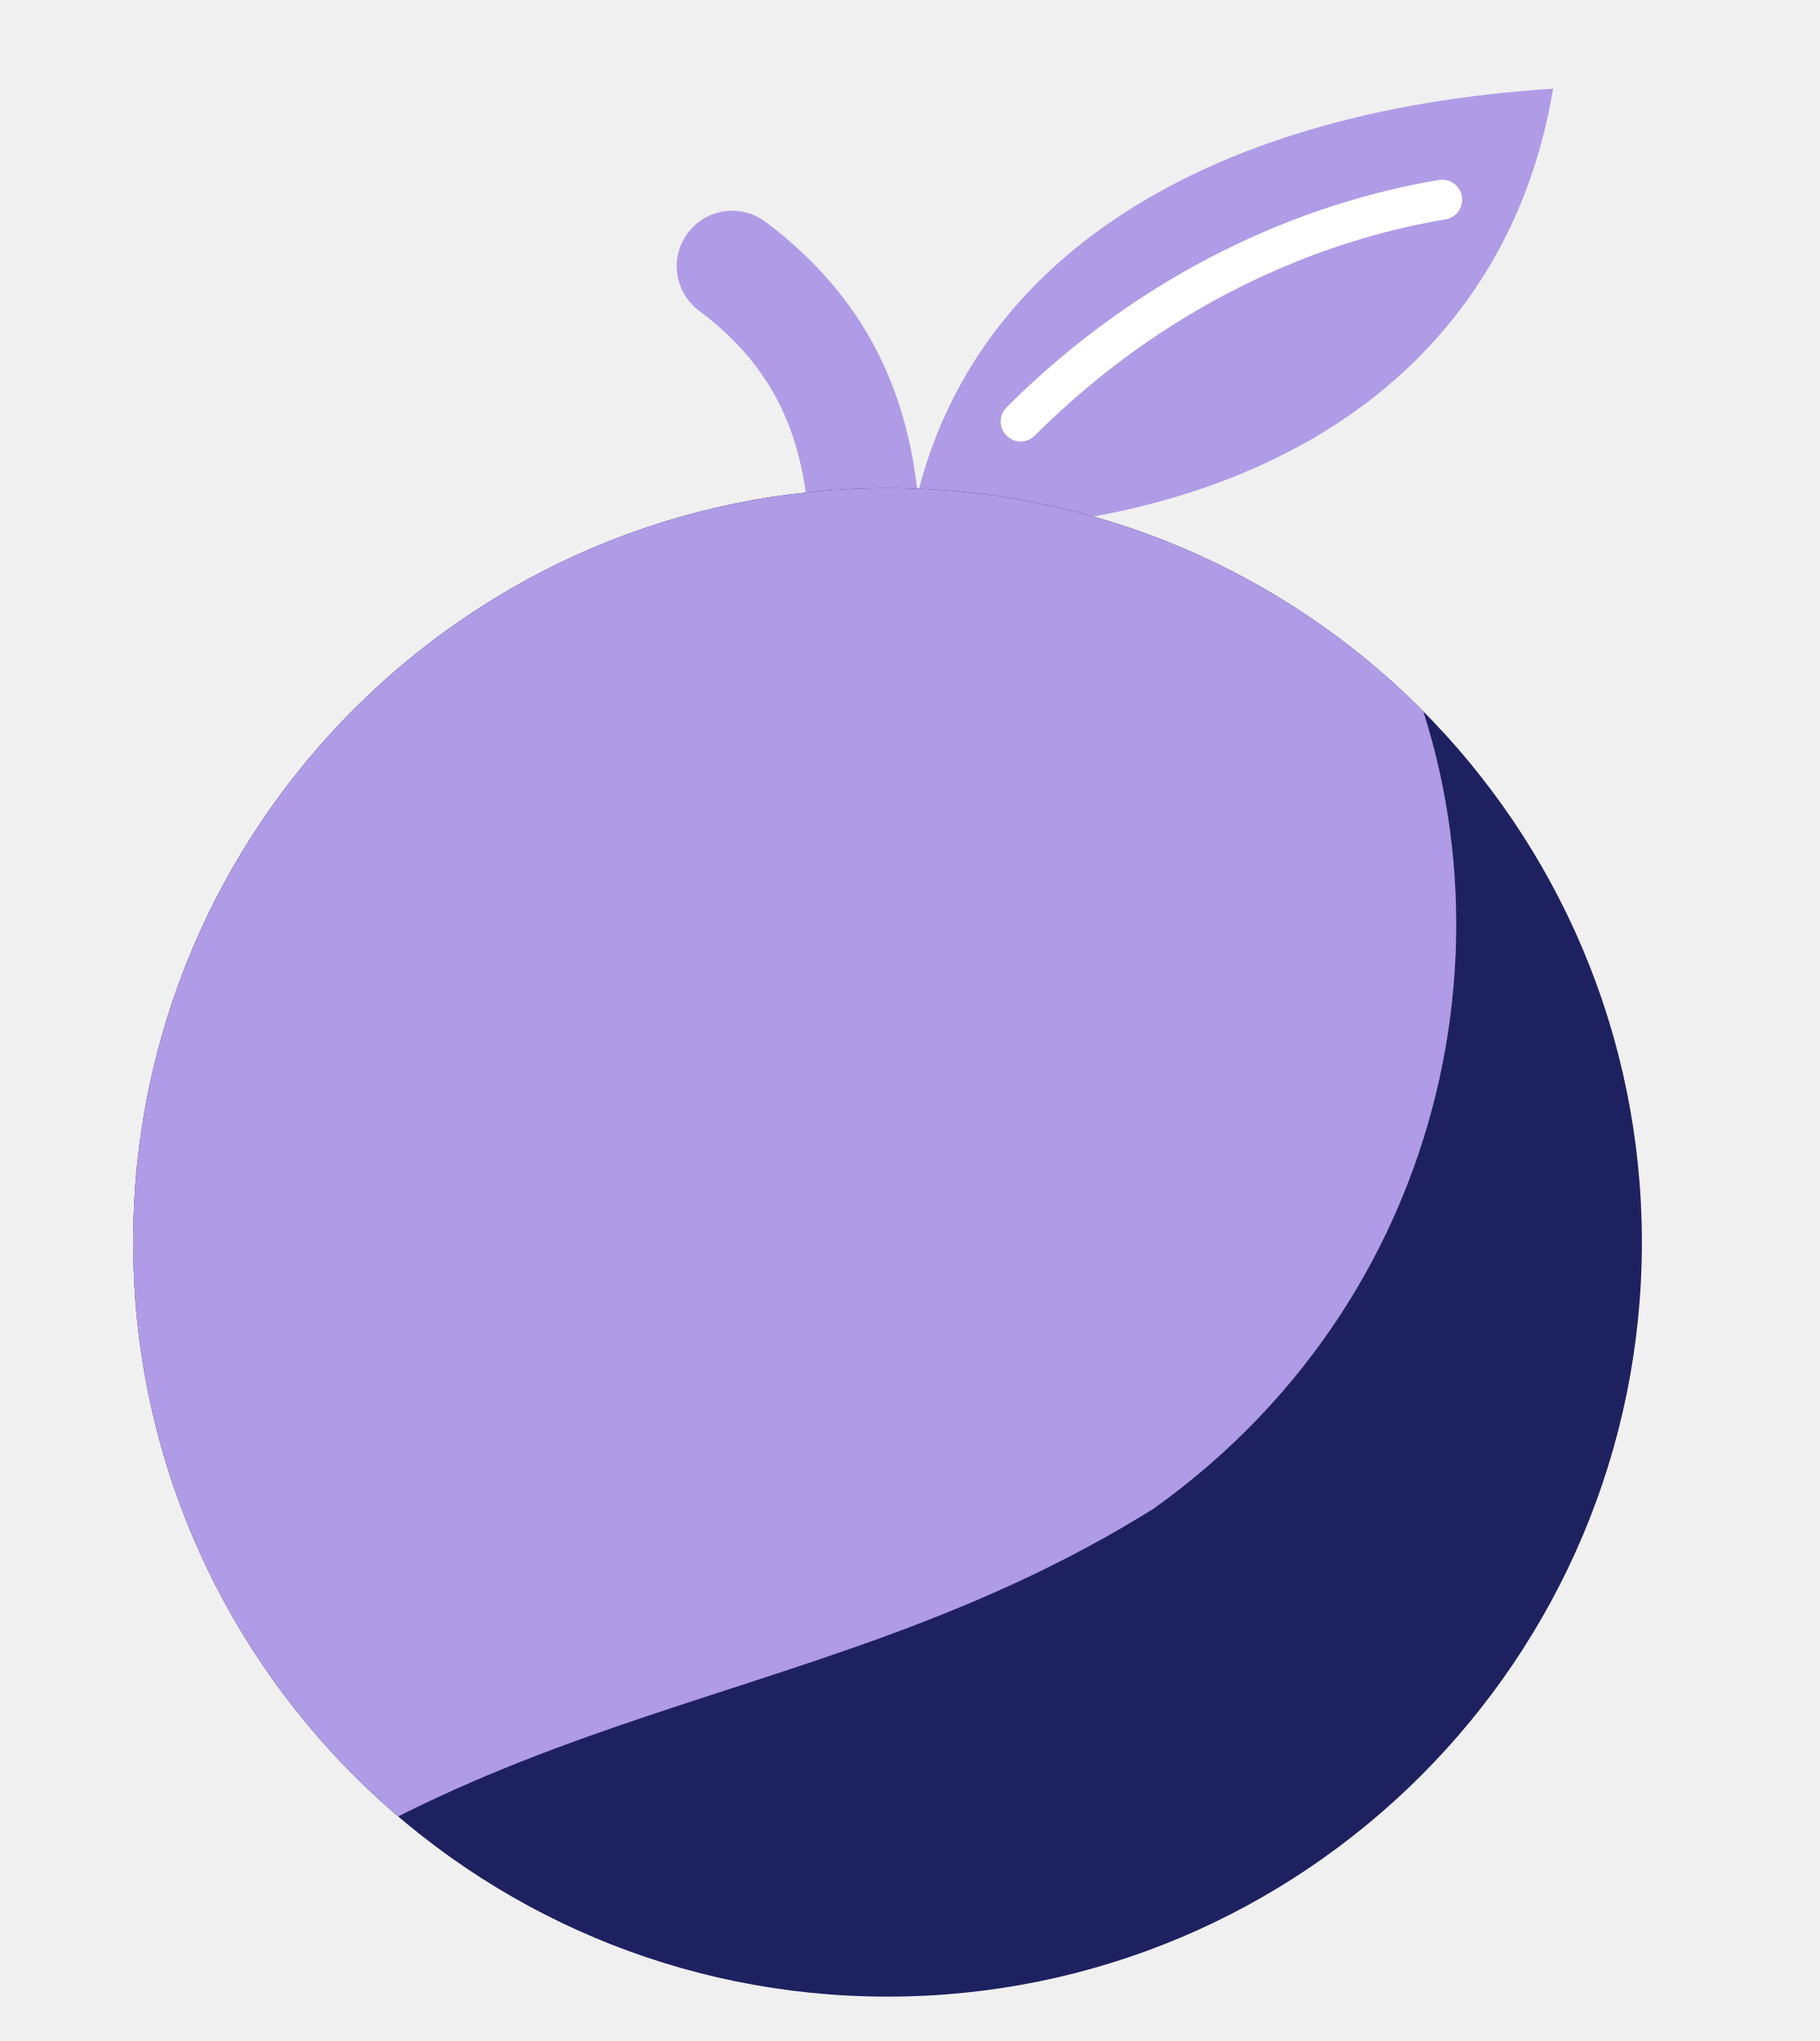
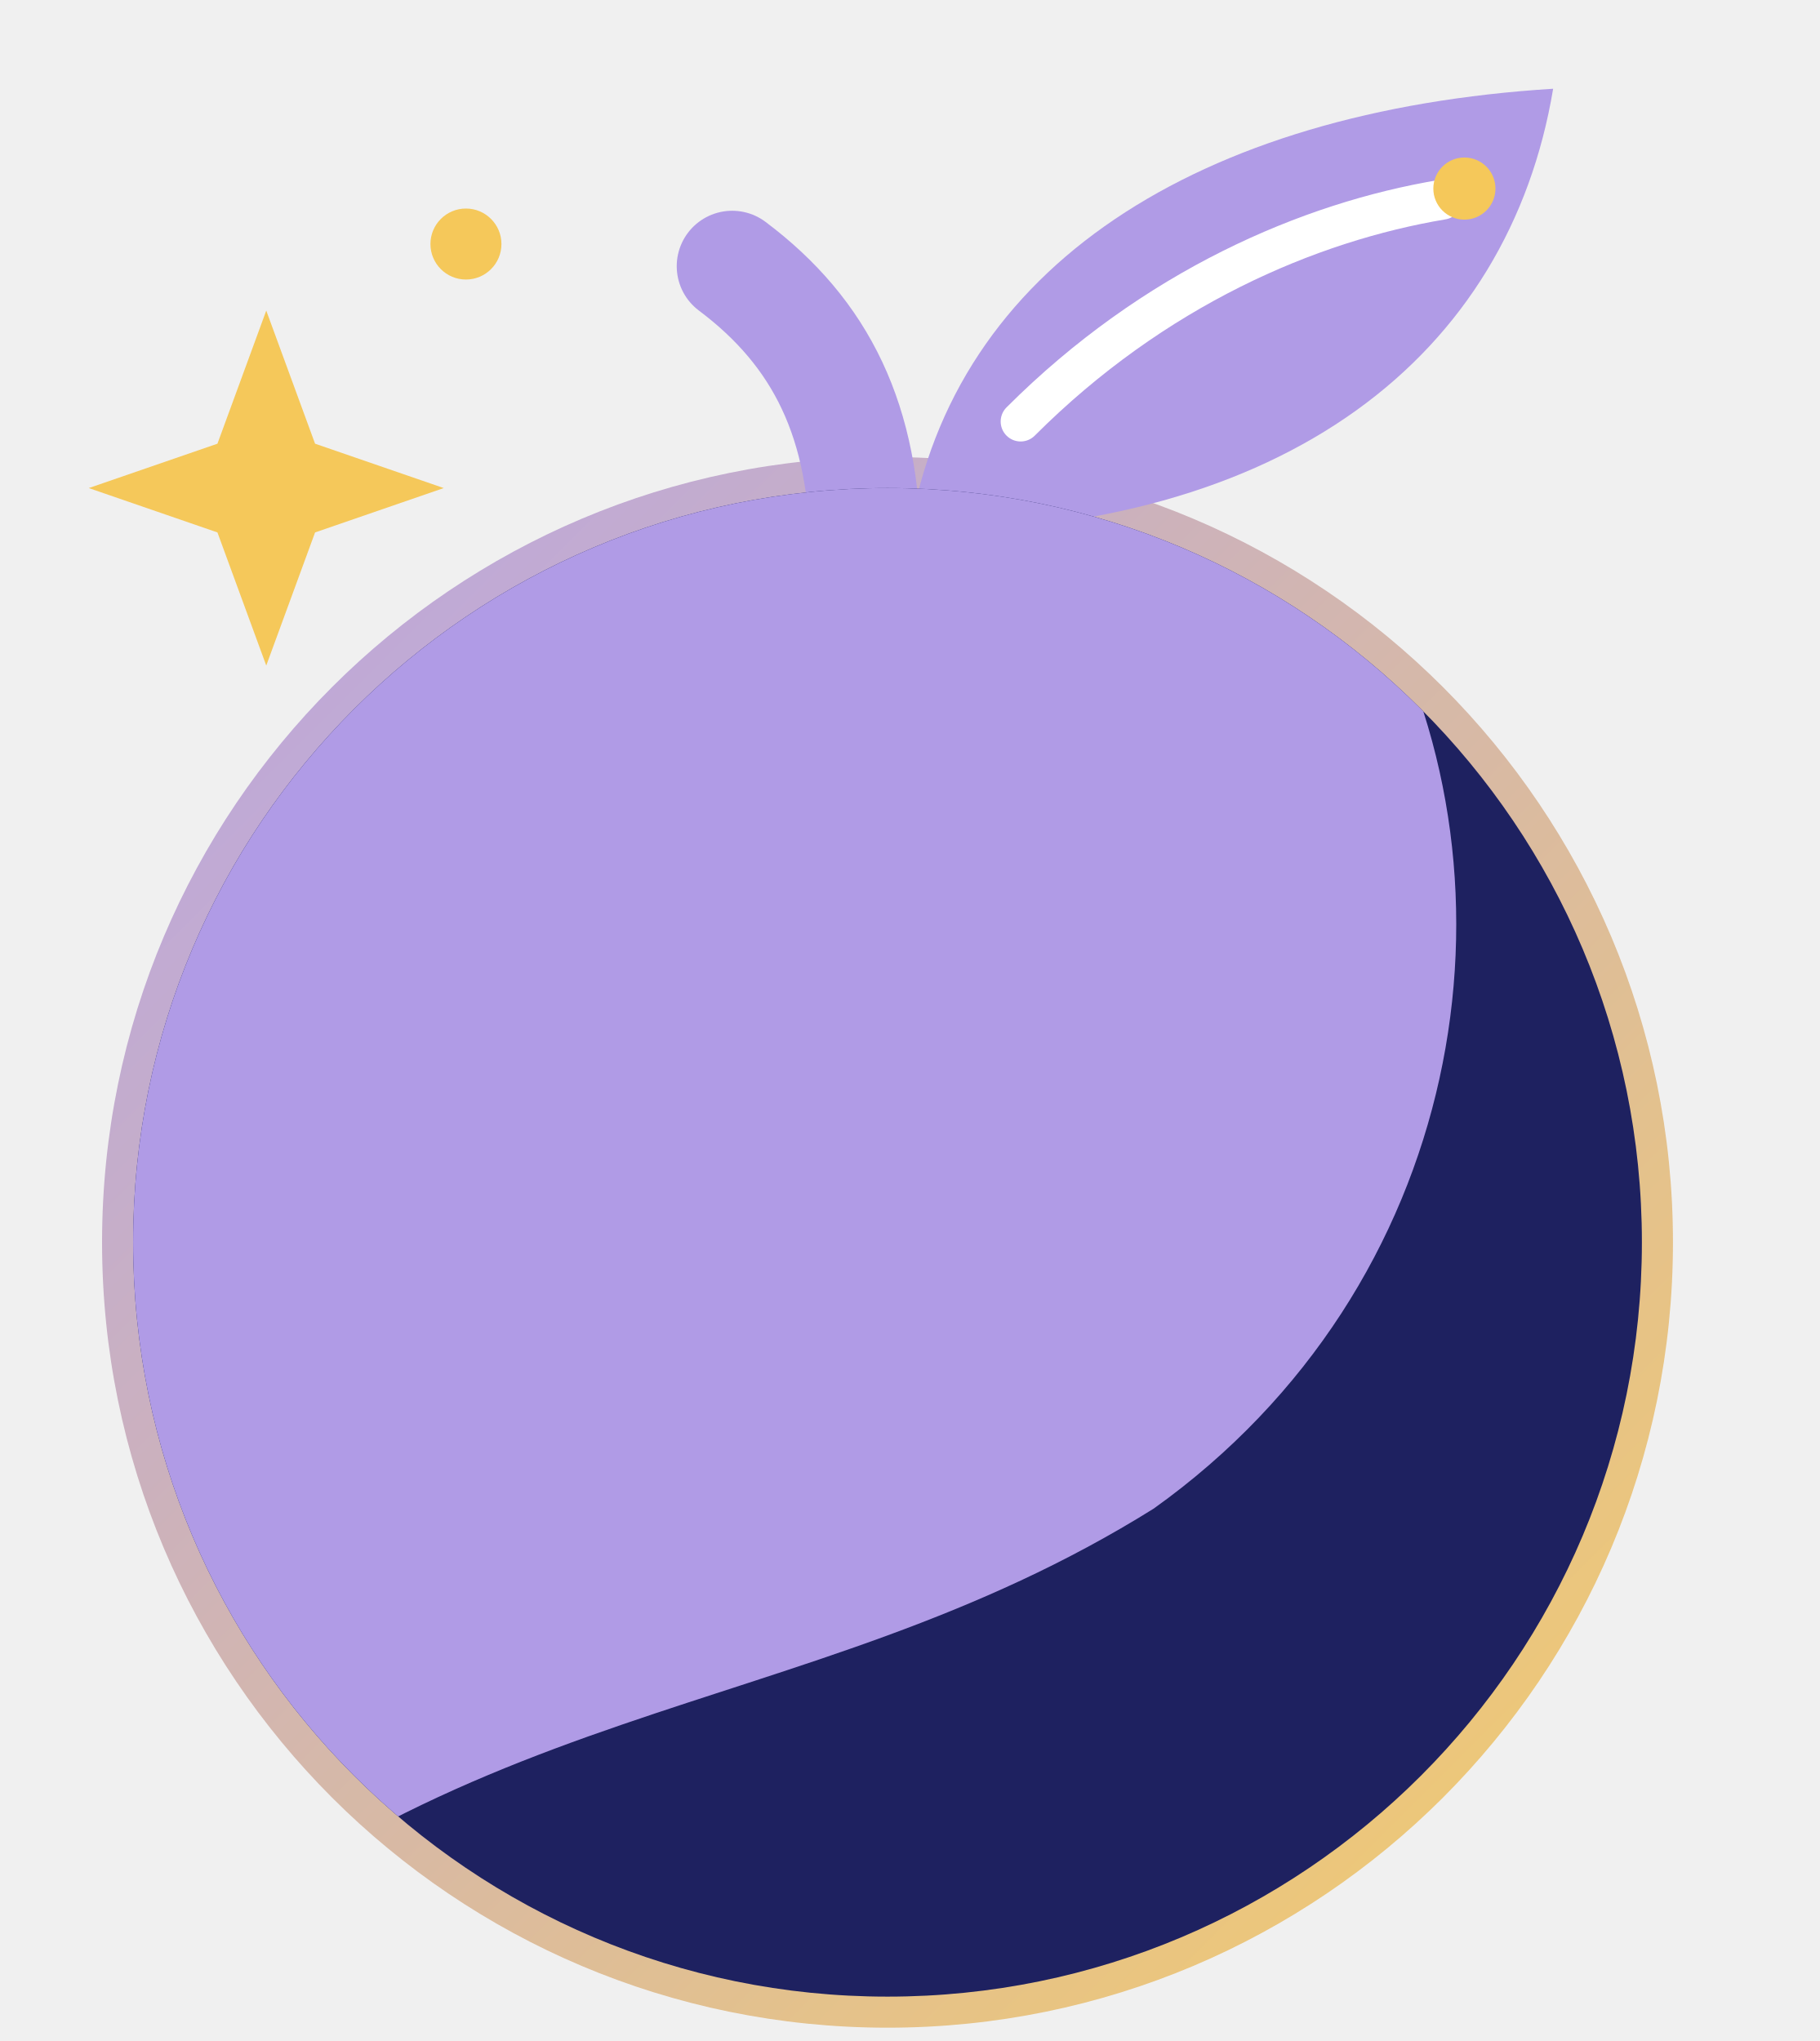
<svg xmlns="http://www.w3.org/2000/svg" viewBox="10 6 82 92" width="82" height="92">
  <defs>
    <clipPath id="mbc">
      <circle cx="50" cy="62" r="34" />
    </clipPath>
+     <linearGradient id="mbg" x1="0" y1="0" x2="1" y2="1">
+       <stop offset="0" stop-color="#B09BE6" />
+       <stop offset="1" stop-color="#F5C85A" />
+     </linearGradient>
  </defs>
+   <circle cx="50" cy="62" r="34.6" fill="none" stroke="url(#mbg)" stroke-width="1.6" opacity=".9" />
  <path d="M49 31 C49 25 47 21 43 18" stroke="#B09BE6" stroke-width="5" stroke-linecap="round" fill="none" />
  <path d="M51 30 C53 18 64 11 80 10 C78 22 68 30 51 30Z" fill="#B09BE6" />
  <path d="M56 25 C62 19 69 16 75 15" stroke="#fff" stroke-width="1.8" stroke-linecap="round" fill="none" />
+   <circle cx="76" cy="14.5" r="1.4" fill="#F5C85A" />
  <g clip-path="url(#mbc)">
    <rect x="10" y="22" width="80" height="80" fill="#1E2160" />
    <path d="M14 98 C30 82 46 84 62 74 C76 64 79 46 72 33 L60 22 H10 V98Z" fill="#B09BE6" />
  </g>
+   <path d="M22 20 L24.2 26 L30 28 L24.2 30 L22 36 L19.8 30 L14 28 L19.8 26Z" fill="#F5C85A" />
+   <circle cx="31" cy="17" r="1.6" fill="#F5C85A" />
</svg>
